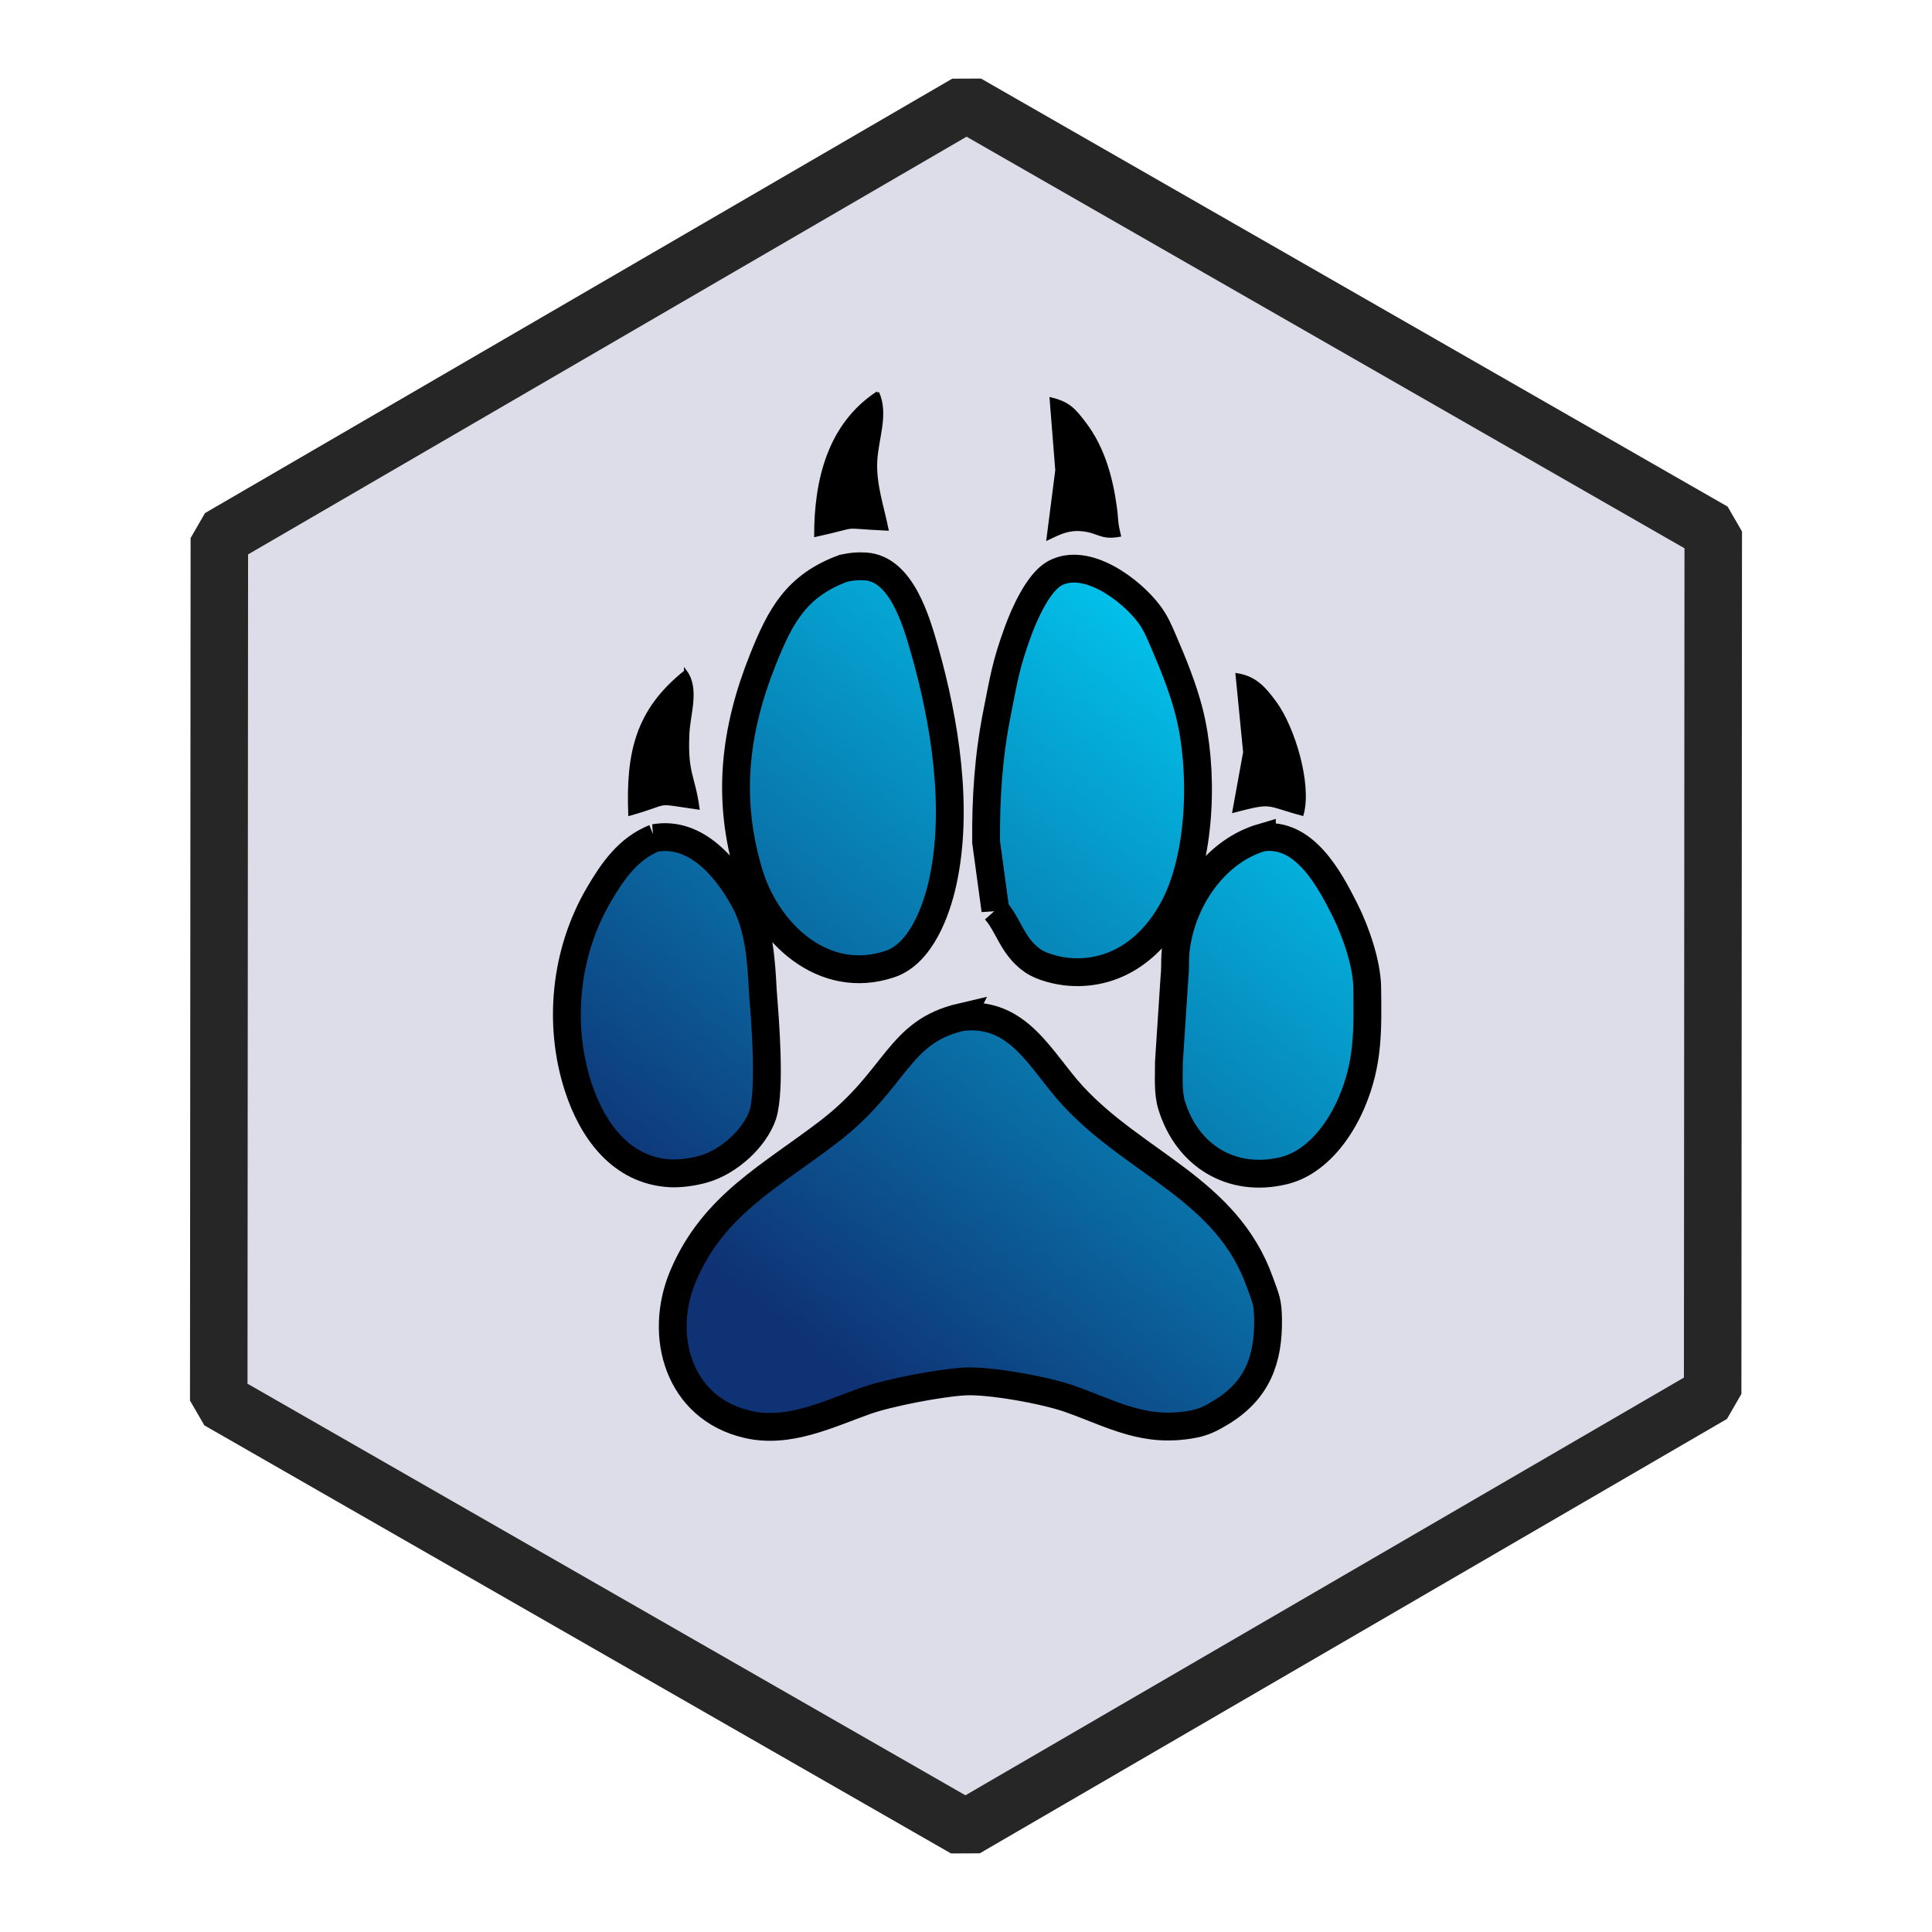
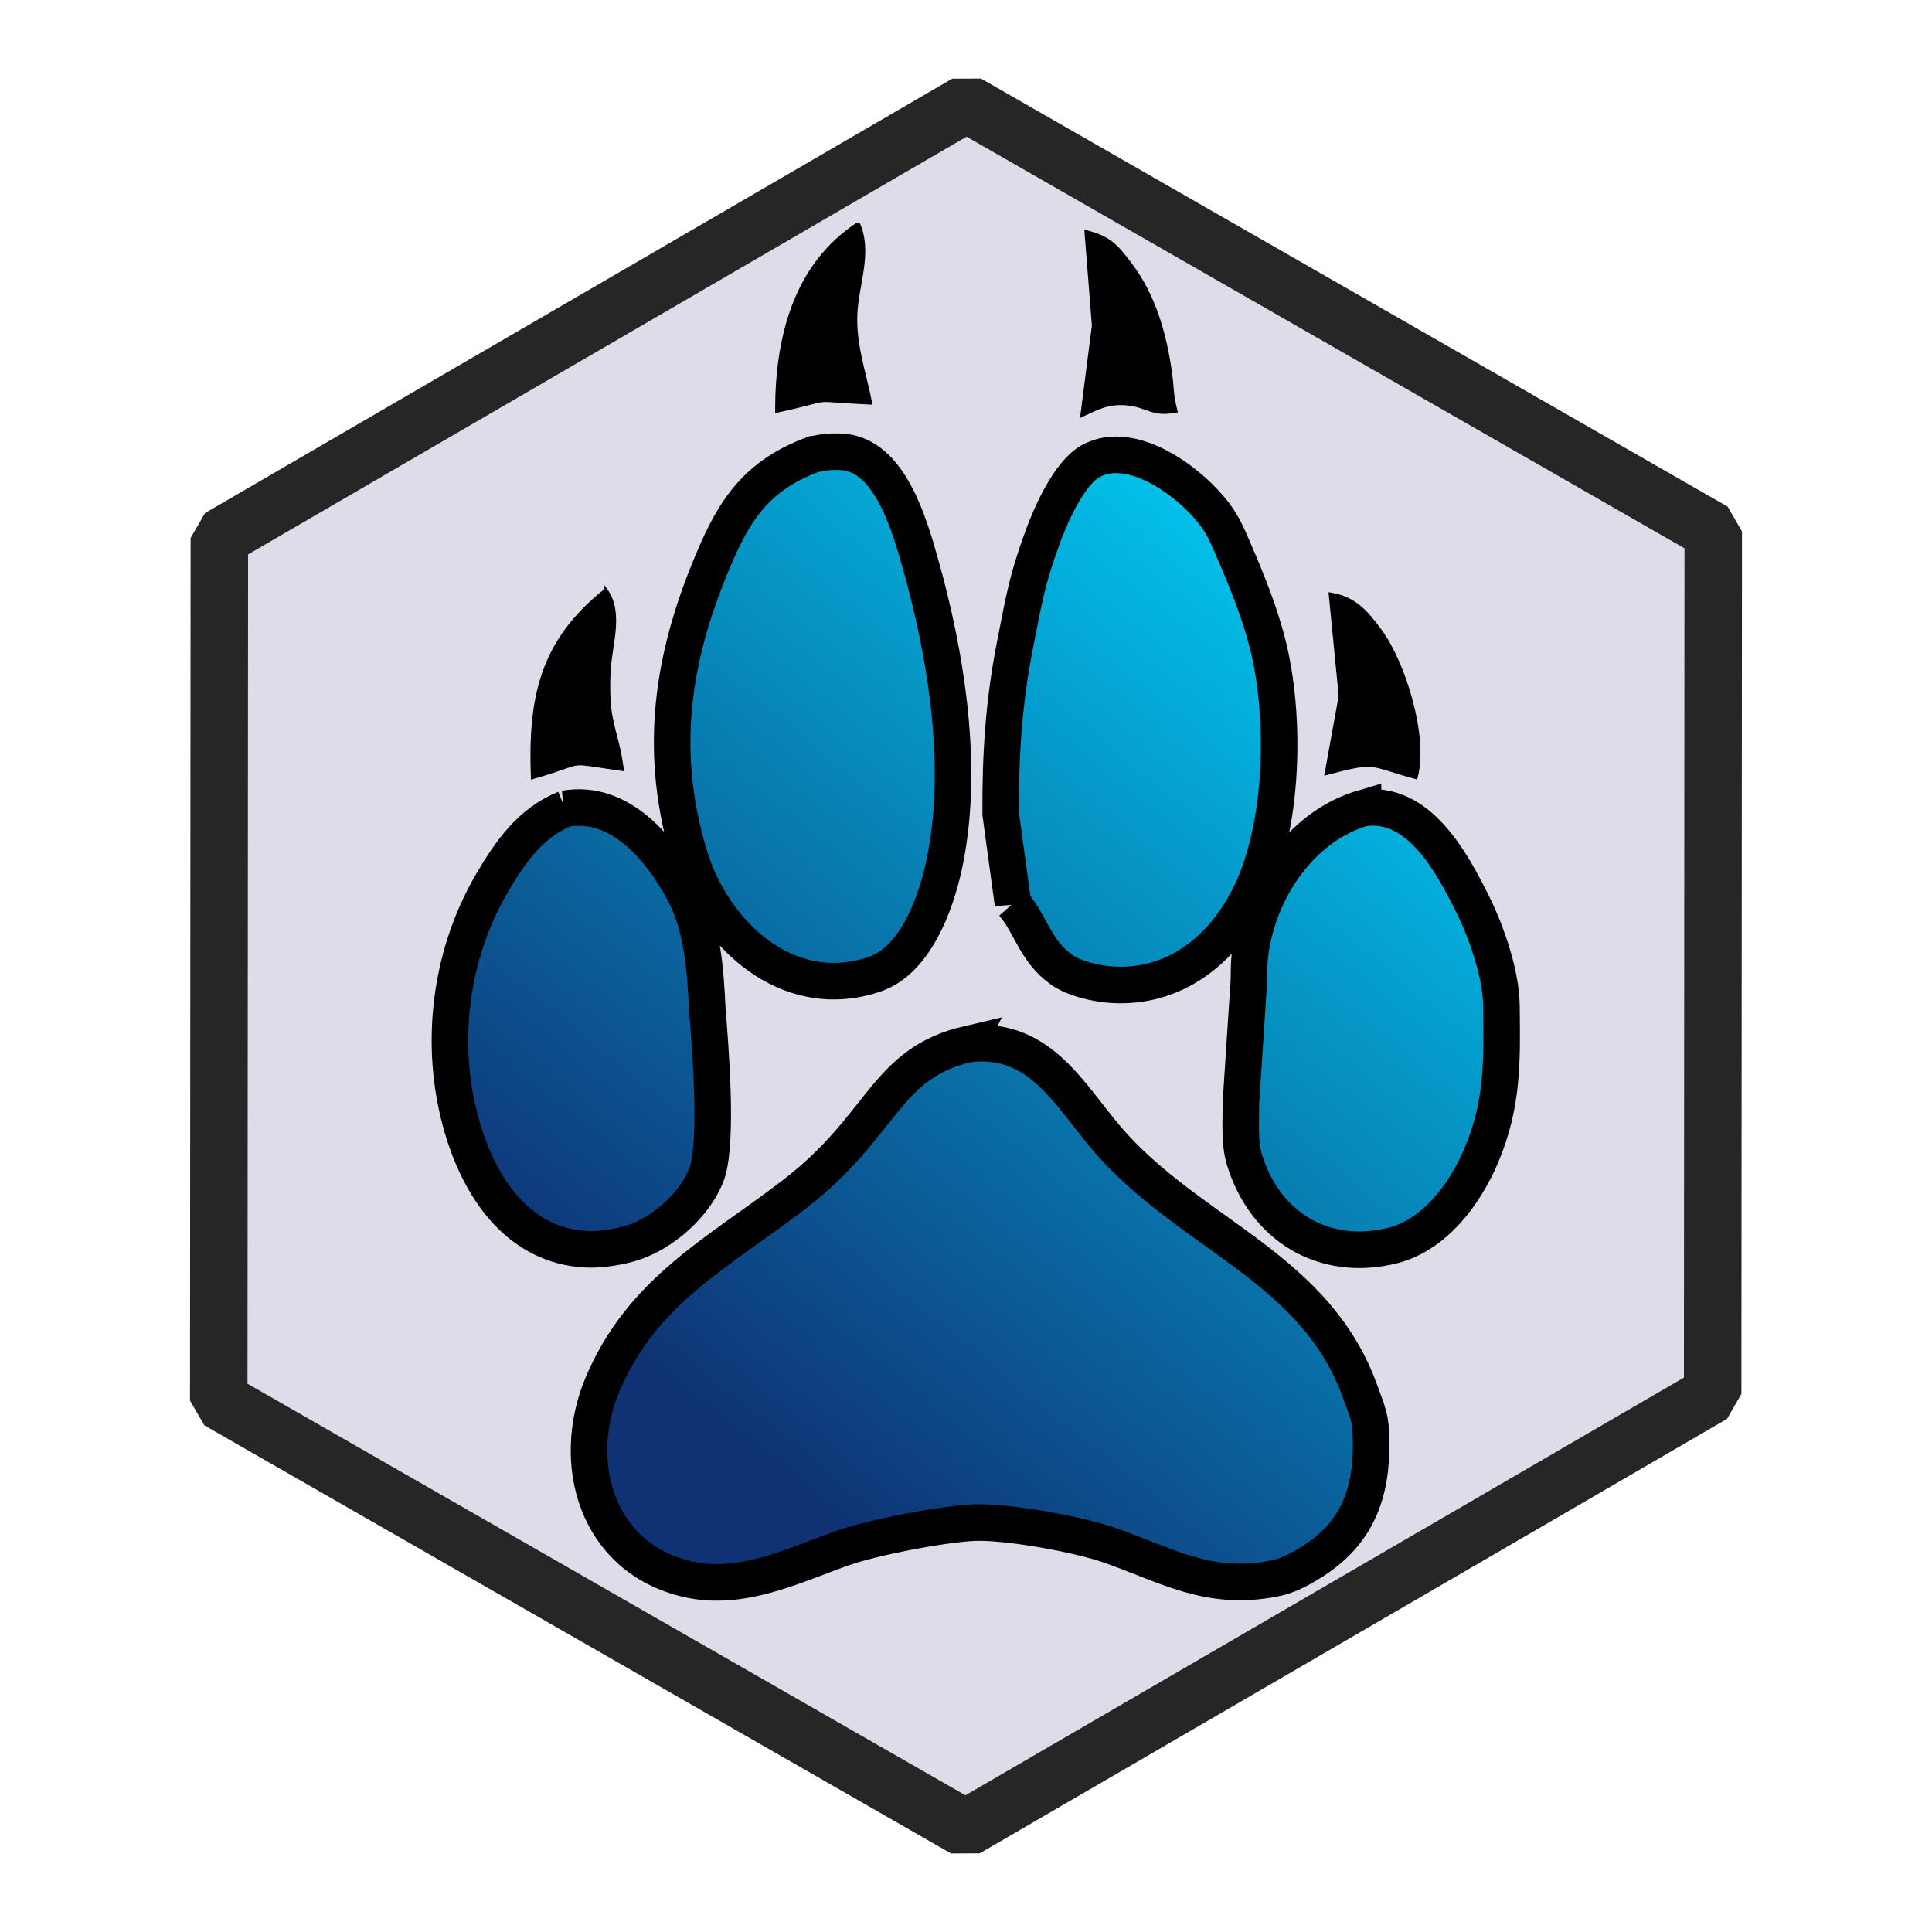
<svg xmlns="http://www.w3.org/2000/svg" xmlns:xlink="http://www.w3.org/1999/xlink" width="16px" height="16px" viewBox="0 0 652.731 737.858" version="1.1" id="svg5">
  <defs id="defs9">
    <linearGradient id="linearGradient889">
      <stop style="stop-color:#0F3274;stop-opacity:1" offset="0" id="stop885" />
      <stop style="stop-color:#00D7FC;stop-opacity:1" offset="1" id="stop887" />
    </linearGradient>
    <linearGradient xlink:href="#linearGradient889" id="linearGradient891" x1="341.281" y1="596.484" x2="555.864" y2="330.433" gradientUnits="userSpaceOnUse" />
    <linearGradient xlink:href="#linearGradient889" id="linearGradient893" gradientUnits="userSpaceOnUse" x1="341.281" y1="596.484" x2="555.864" y2="330.433" />
    <linearGradient xlink:href="#linearGradient889" id="linearGradient895" gradientUnits="userSpaceOnUse" x1="341.281" y1="596.484" x2="555.864" y2="330.433" />
  </defs>
  <path fill="#DCDDE8" tint="stroke" stroke="#262626" style="fill-opacity:1;stroke-width:19.85;stroke-linecap:round;stroke-linejoin:bevel;stroke-miterlimit:4;stroke-dasharray:none;stroke-opacity:1" id="path832" d="M 37.601,475.597 39.481,177.823 298.3,30.564 555.24,181.078 553.361,478.852 294.541,626.112 Z" transform="matrix(1.106185,-0.01168438,0.00621855,1.106127,-3.572481,9.209092)" />
-   <g id="g883" style="fill:url(#linearGradient891);fill-opacity:1;stroke:#000000;stroke-width:10.625;stroke-miterlimit:4;stroke-dasharray:none;stroke-opacity:1" transform="translate(-119.9998,-119.9998)">
-     <path style="fill:url(#linearGradient893);fill-opacity:1;stroke:#000000;stroke-width:10.625;stroke-miterlimit:4;stroke-dasharray:none;stroke-opacity:1" d="m 399.61,337.019 c -17.975,6.627 -24.058,17.999 -30.767,34.755 -10.875,27.182 -13.916,53.204 -5.396,81.652 6.899,23.052 28.566,43.311 53.914,34.743 11.727,-3.952 17.656,-20.105 20.105,-31.193 6.201,-28.093 0.864,-61.393 -6.923,-88.752 -3.183,-11.171 -8.923,-31.122 -22.649,-31.903 -3.313,-0.189 -5.088,0.059 -8.283,0.698 z m 57.984,130.607 c 5.207,5.893 6.437,13.857 14.248,19.289 3.586,2.497 9.81,3.952 14.153,4.272 18.413,1.337 32.554,-10.011 40.459,-25.927 9.905,-19.928 10.567,-52.115 5.124,-73.368 -2.343,-9.183 -6.142,-18.52 -9.905,-27.217 -1.598,-3.704 -2.923,-6.887 -5.372,-10.153 -6.875,-9.207 -24.046,-22.2 -36.116,-15.514 -6.236,3.455 -11.561,15.514 -13.964,22.117 -4.674,12.839 -5.349,17.881 -7.917,30.767 -3.373,16.922 -4.378,32.495 -4.26,49.701 0,0 3.55,26.034 3.55,26.034 z m -130.169,-27.572 c -10.082,4.071 -15.952,12.544 -21.289,21.655 -12.792,21.845 -15.703,49.251 -7.893,73.368 5.384,16.591 16.342,31.951 35.098,33.027 4.059,0.225 9.112,-0.544 13.017,-1.68 9.278,-2.722 19.218,-11.443 22.401,-20.697 3.041,-9.94 0.888,-36.116 0,-47.334 -0.556,-11.372 -1.373,-24.081 -6.899,-34.317 -6.721,-12.461 -18.567,-26.827 -34.436,-24.022 z m 231.938,-0.201 c -16.934,4.982 -28.803,21.537 -32.175,38.424 -1.467,7.349 -0.615,8.745 -1.231,15.336 0,0 -2.095,31.998 -2.095,31.998 0.047,5.372 -0.509,11.443 1.065,16.567 5.94,19.336 23.028,29.726 42.826,24.91 12.366,-3.018 21.17,-14.934 25.927,-26.093 6.437,-15.111 6.106,-27.762 5.917,-43.784 -0.118,-9.207 -4.343,-21.371 -8.449,-29.584 -6.118,-12.224 -15.668,-30.045 -31.785,-27.773 z" id="Selection #1" />
-     <path style="fill:url(#linearGradient895);fill-opacity:1;stroke:#000000;stroke-width:10.625;stroke-miterlimit:4;stroke-dasharray:none;stroke-opacity:1" d="m 444.577,508.429 c -24.377,5.68 -24.46,23.643 -50.387,43.607 -22.212,17.099 -44.305,27.998 -55.843,55.227 -9.668,22.827 -1.834,50.6 24.566,56.718 15.679,3.645 30.649,-3.834 44.979,-8.934 8.946,-3.183 28.436,-6.899 37.867,-7.443 9.585,-0.544 30.992,3.349 40.234,6.639 16.697,5.94 28.637,13.23 47.334,9.621 4.118,-0.793 7.053,-2.379 10.603,-4.544 13.727,-8.39 17.987,-20.082 17.798,-35.489 -0.095,-6.804 -0.911,-7.94 -3.148,-14.2 -12.638,-35.394 -47.157,-44.968 -71.297,-71.001 -12.437,-13.419 -20.638,-32.767 -42.707,-30.199 z" id="Selection" />
+   <g id="g829" transform="matrix(1.313789,0,0,1.313789,-99.24188,-111.6123)">
+     <g transform="translate(-119.9998,-119.9998)" style="fill:url(#linearGradient891);fill-opacity:1;stroke:#000000;stroke-width:10.625;stroke-miterlimit:4;stroke-dasharray:none;stroke-opacity:1" id="g883">
+       <path id="Selection #1" d="m 399.61,337.019 c -17.975,6.627 -24.058,17.999 -30.767,34.755 -10.875,27.182 -13.916,53.204 -5.396,81.652 6.899,23.052 28.566,43.311 53.914,34.743 11.727,-3.952 17.656,-20.105 20.105,-31.193 6.201,-28.093 0.864,-61.393 -6.923,-88.752 -3.183,-11.171 -8.923,-31.122 -22.649,-31.903 -3.313,-0.189 -5.088,0.059 -8.283,0.698 z m 57.984,130.607 c 5.207,5.893 6.437,13.857 14.248,19.289 3.586,2.497 9.81,3.952 14.153,4.272 18.413,1.337 32.554,-10.011 40.459,-25.927 9.905,-19.928 10.567,-52.115 5.124,-73.368 -2.343,-9.183 -6.142,-18.52 -9.905,-27.217 -1.598,-3.704 -2.923,-6.887 -5.372,-10.153 -6.875,-9.207 -24.046,-22.2 -36.116,-15.514 -6.236,3.455 -11.561,15.514 -13.964,22.117 -4.674,12.839 -5.349,17.881 -7.917,30.767 -3.373,16.922 -4.378,32.495 -4.26,49.701 0,0 3.55,26.034 3.55,26.034 z m -130.169,-27.572 c -10.082,4.071 -15.952,12.544 -21.289,21.655 -12.792,21.845 -15.703,49.251 -7.893,73.368 5.384,16.591 16.342,31.951 35.098,33.027 4.059,0.225 9.112,-0.544 13.017,-1.68 9.278,-2.722 19.218,-11.443 22.401,-20.697 3.041,-9.94 0.888,-36.116 0,-47.334 -0.556,-11.372 -1.373,-24.081 -6.899,-34.317 -6.721,-12.461 -18.567,-26.827 -34.436,-24.022 z m 231.938,-0.201 c -16.934,4.982 -28.803,21.537 -32.175,38.424 -1.467,7.349 -0.615,8.745 -1.231,15.336 0,0 -2.095,31.998 -2.095,31.998 0.047,5.372 -0.509,11.443 1.065,16.567 5.94,19.336 23.028,29.726 42.826,24.91 12.366,-3.018 21.17,-14.934 25.927,-26.093 6.437,-15.111 6.106,-27.762 5.917,-43.784 -0.118,-9.207 -4.343,-21.371 -8.449,-29.584 -6.118,-12.224 -15.668,-30.045 -31.785,-27.773 z" style="fill:url(#linearGradient893);fill-opacity:1;stroke-width:10.625;stroke-miterlimit:4;stroke-dasharray:none;stroke-opacity:1" />
+       <path id="Selection" d="m 444.577,508.429 c -24.377,5.68 -24.46,23.643 -50.387,43.607 -22.212,17.099 -44.305,27.998 -55.843,55.227 -9.668,22.827 -1.834,50.6 24.566,56.718 15.679,3.645 30.649,-3.834 44.979,-8.934 8.946,-3.183 28.436,-6.899 37.867,-7.443 9.585,-0.544 30.992,3.349 40.234,6.639 16.697,5.94 28.637,13.23 47.334,9.621 4.118,-0.793 7.053,-2.379 10.603,-4.544 13.727,-8.39 17.987,-20.082 17.798,-35.489 -0.095,-6.804 -0.911,-7.94 -3.148,-14.2 -12.638,-35.394 -47.157,-44.968 -71.297,-71.001 -12.437,-13.419 -20.638,-32.767 -42.707,-30.199 z" style="fill:url(#linearGradient895);fill-opacity:1;stroke-width:10.625;stroke-miterlimit:4;stroke-dasharray:none;stroke-opacity:1" />
+     </g>
+     <path style="fill:#000000;fill-opacity:1;stroke:#000000" d="m 292.627,150.006 c -18.626,12.2 -23.655,33.56 -23.667,54.434 18.804,-4.13 7.443,-3.278 27.217,-2.367 -1.728,-8.579 -4.757,-17.135 -4.296,-26.034 0.438,-8.508 4.414,-17.845 0.746,-26.034 z m 66.268,2.367 c 0,0 2.154,27.217 2.154,27.217 0,0 -3.337,26.034 -3.337,26.034 4.568,-2.142 7.763,-3.834 13.017,-3.313 6.295,0.615 7.112,3.408 14.2,2.13 -1.373,-5.645 -0.84,-5.621 -1.527,-10.65 -1.527,-11.337 -4.674,-22.744 -11.644,-31.951 -4.118,-5.432 -6.142,-7.798 -12.863,-9.467 z M 219.259,256.508 c -18.839,14.922 -22.152,31.406 -21.3,54.434 16.887,-4.757 8.035,-4.899 26.034,-2.367 -1.787,-12.709 -4.544,-12.934 -3.858,-28.401 0.343,-7.514 3.941,-17.123 -0.876,-23.667 z m 210.637,1.183 c 0,0 2.899,29.584 2.899,29.584 0,0 -4.083,22.484 -4.083,22.484 15.111,-3.929 11.763,-2.663 26.034,1.183 3.171,-11.55 -3.384,-33.098 -10.366,-42.601 -4.083,-5.538 -7.514,-9.526 -14.484,-10.65 z" id="Selection #2" />
  </g>
-   <path id="Selection #2" d="m 292.627,150.006 c -18.626,12.2 -23.655,33.56 -23.667,54.434 18.804,-4.13 7.443,-3.278 27.217,-2.367 -1.728,-8.579 -4.757,-17.135 -4.296,-26.034 0.438,-8.508 4.414,-17.845 0.746,-26.034 z m 66.268,2.367 c 0,0 2.154,27.217 2.154,27.217 0,0 -3.337,26.034 -3.337,26.034 4.568,-2.142 7.763,-3.834 13.017,-3.313 6.295,0.615 7.112,3.408 14.2,2.13 -1.373,-5.645 -0.84,-5.621 -1.527,-10.65 -1.527,-11.337 -4.674,-22.744 -11.644,-31.951 -4.118,-5.432 -6.142,-7.798 -12.863,-9.467 z M 219.259,256.508 c -18.839,14.922 -22.152,31.406 -21.3,54.434 16.887,-4.757 8.035,-4.899 26.034,-2.367 -1.787,-12.709 -4.544,-12.934 -3.858,-28.401 0.343,-7.514 3.941,-17.123 -0.876,-23.667 z m 210.637,1.183 c 0,0 2.899,29.584 2.899,29.584 0,0 -4.083,22.484 -4.083,22.484 15.111,-3.929 11.763,-2.663 26.034,1.183 3.171,-11.55 -3.384,-33.098 -10.366,-42.601 -4.083,-5.538 -7.514,-9.526 -14.484,-10.65 z" style="fill:#000000;fill-opacity:1;stroke:#000000;stroke-width:1.183" />
</svg>
